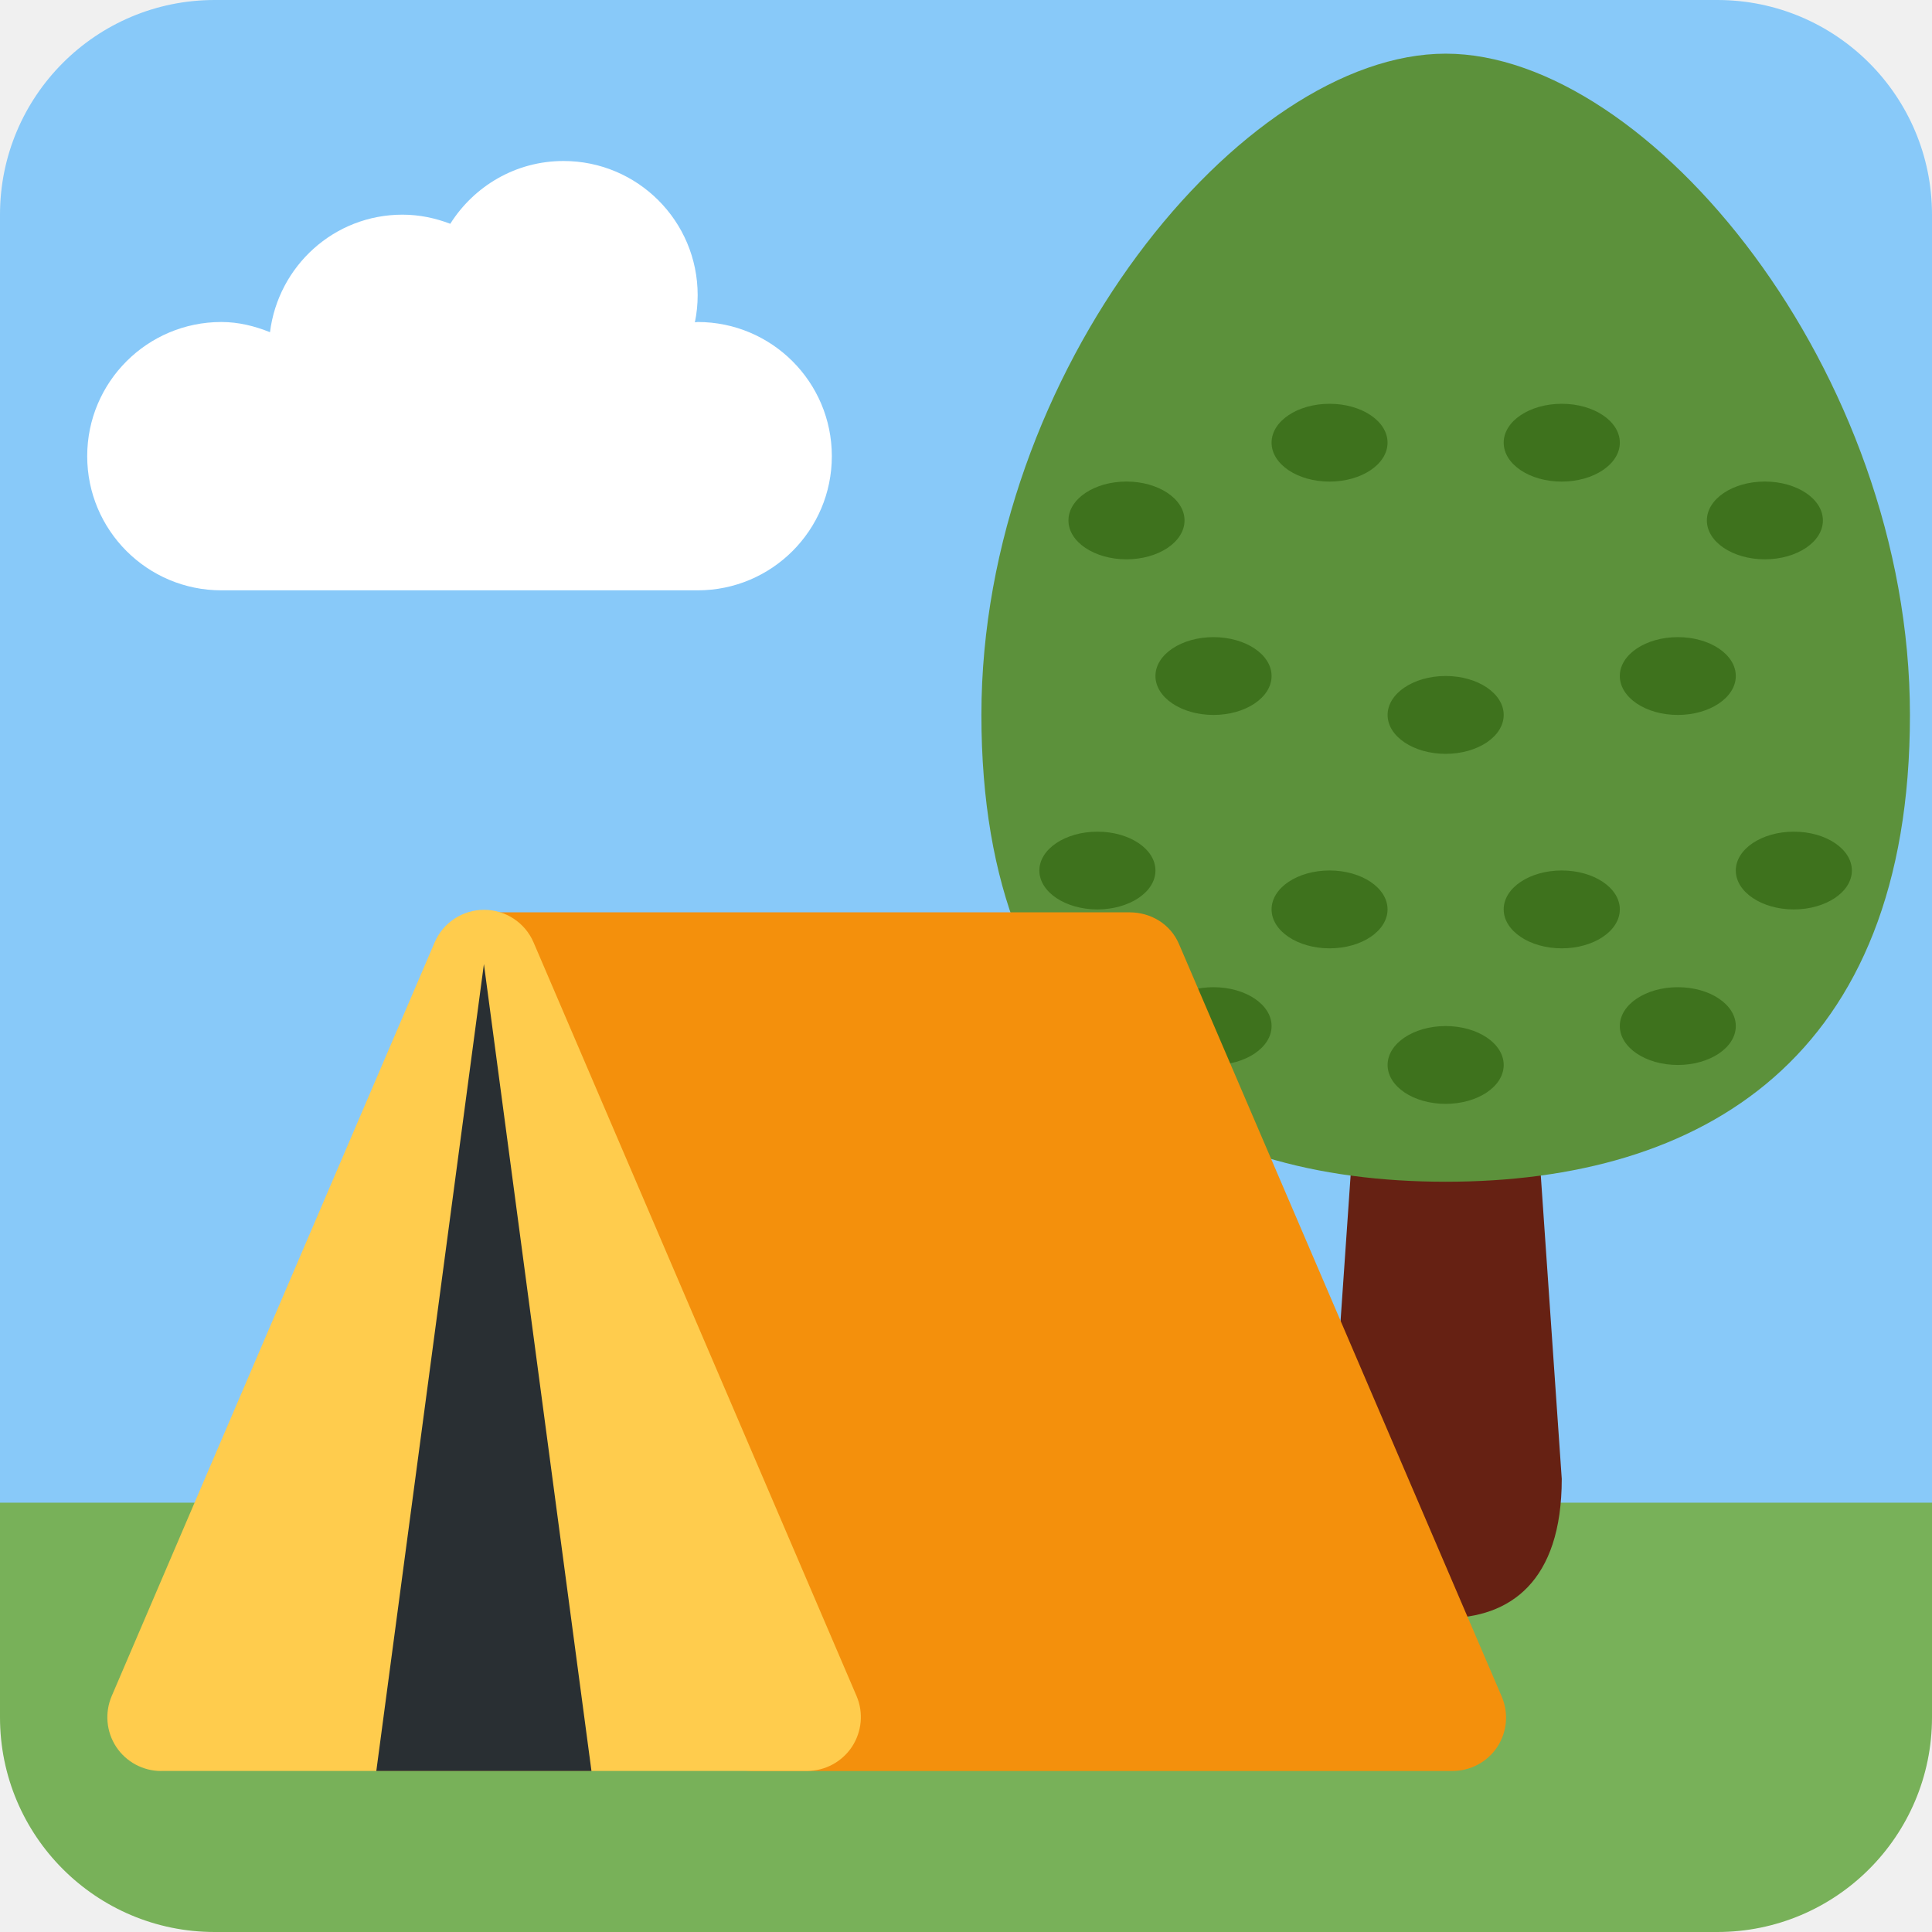
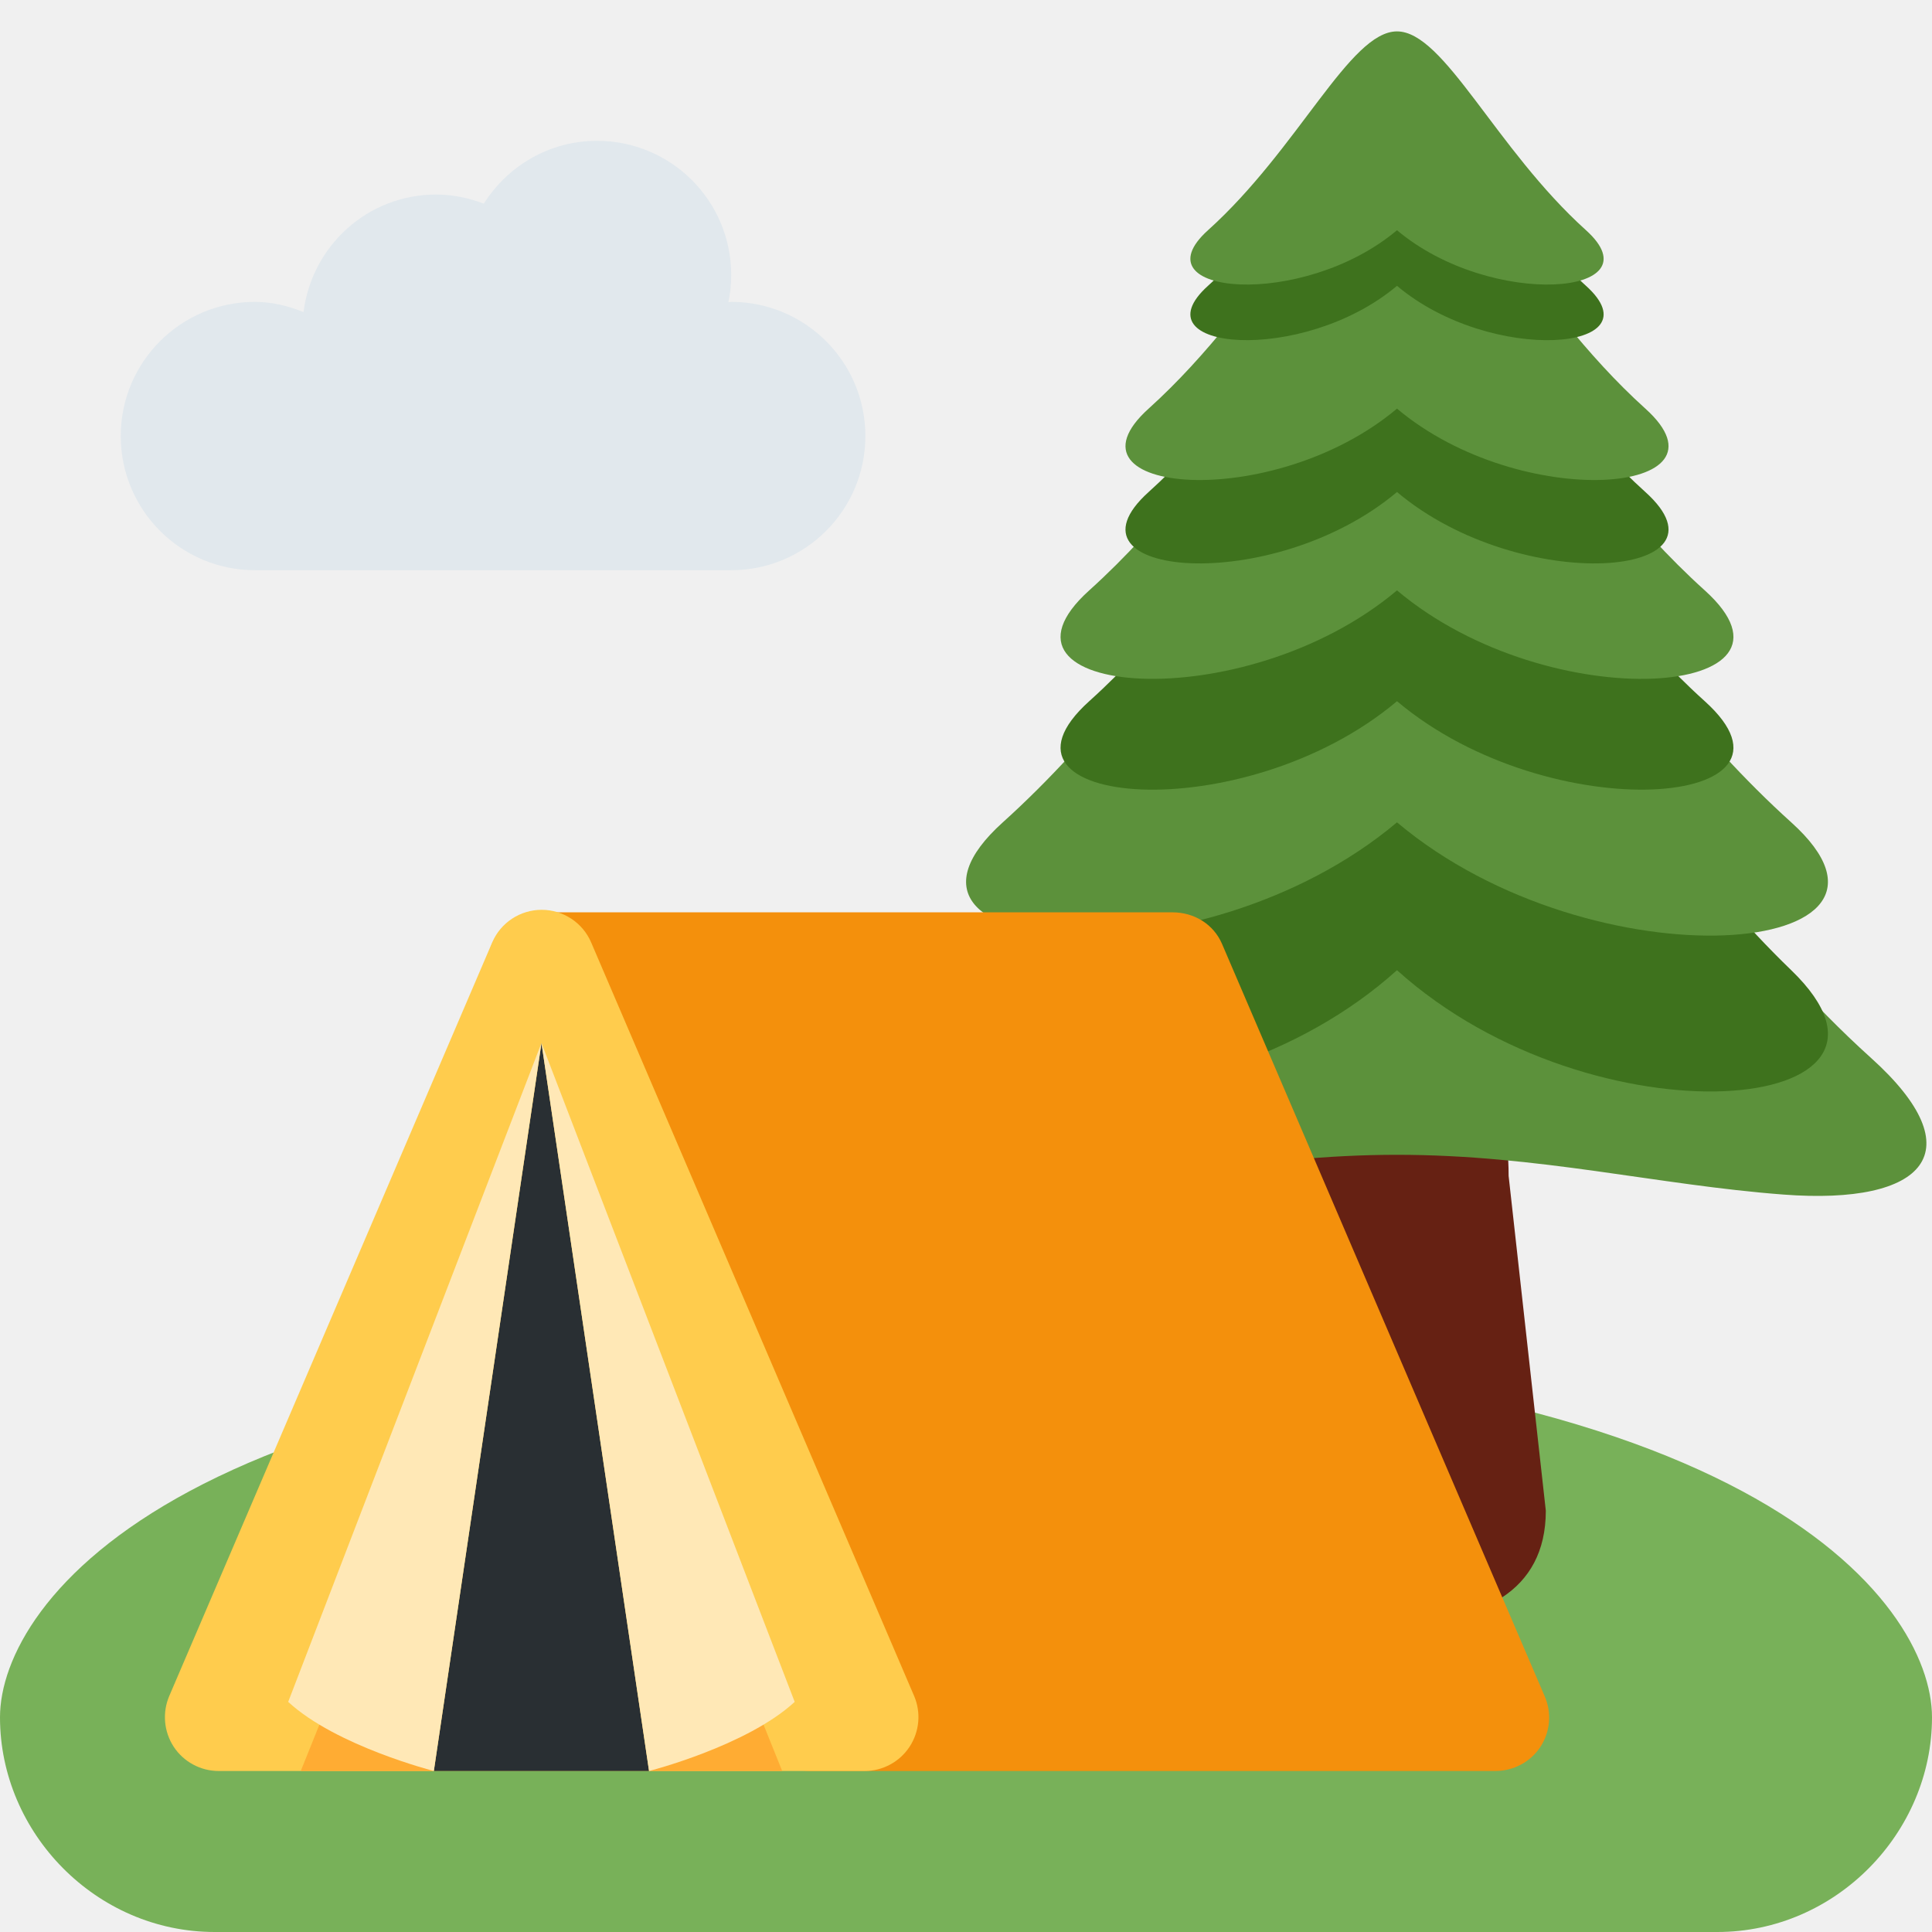
<svg xmlns="http://www.w3.org/2000/svg" viewBox="0 0 36 36">
-   <path fill="#78B159" d="M0 27v5c0 2.209 1.791 4 4 4h28c2.209 0 4-1.791 4-4v-5H0z" />
-   <path fill="#88C9F9" d="M36 4c0-2.209-1.791-4-4-4H4C1.791 0 0 1.791 0 4v24h36V4z" />
-   <path fill="#662113" d="M29.101 27.557c0 1.918-.969 2.594-2.163 2.594s-2.162-.676-2.162-2.594l.54-7.816c0-1.917.428-1.735 1.622-1.735 1.194 0 1.623-.182 1.623 1.735l.54 7.816z" />
-   <path fill="#5C913B" d="M35.589 13.322c0 6.405-3.872 8.698-8.651 8.698-4.777 0-8.651-2.293-8.651-8.698S23.152 1 26.938 1s8.651 5.917 8.651 12.322z" />
-   <path d="M21.53 16.221c0-.4-.482-.724-1.081-.724-.597 0-1.082.324-1.082.724 0 .4.485.725 1.082.725.599-.001 1.081-.325 1.081-.725zm12.977 0c0-.4-.483-.724-1.081-.724-.597 0-1.082.324-1.082.724 0 .4.485.725 1.082.725.597-.001 1.081-.325 1.081-.725zm-10.813 2.898c0-.401-.485-.724-1.082-.724-.598 0-1.082.323-1.082.724 0 .4.484.725 1.082.725.597 0 1.082-.324 1.082-.725zm2.161-2.174c0-.4-.483-.725-1.08-.725-.598 0-1.081.324-1.081.725 0 .4.483.726 1.081.726.597 0 1.08-.325 1.08-.726zm-2.161-4.349c0-.4-.485-.724-1.082-.724-.598 0-1.082.324-1.082.724 0 .401.484.726 1.082.726.597 0 1.082-.325 1.082-.726zm-1.622-2.898c0-.401-.485-.725-1.082-.725-.597 0-1.081.324-1.081.725 0 .4.484.724 1.081.724s1.082-.324 1.082-.724zm11.895 0c0-.401-.484-.725-1.082-.725-.597 0-1.08.324-1.08.725 0 .4.483.724 1.08.724.597 0 1.082-.324 1.082-.724zm-8.112-1.45c0-.4-.483-.724-1.08-.724-.598 0-1.081.324-1.081.724 0 .402.483.726 1.081.726.597-.001 1.08-.325 1.08-.726zm4.328 0c0-.4-.484-.724-1.082-.724-.598 0-1.082.324-1.082.724 0 .402.484.726 1.082.726.597-.001 1.082-.325 1.082-.726zm2.161 4.348c0-.4-.483-.724-1.08-.724-.598 0-1.081.324-1.081.724 0 .401.483.726 1.081.726.596 0 1.08-.325 1.08-.726zm-4.325.726c0-.4-.483-.726-1.081-.726-.597 0-1.082.325-1.082.726 0 .401.485.725 1.082.725.597-.001 1.081-.324 1.081-.725zm2.164 3.623c0-.4-.484-.725-1.082-.725-.598 0-1.082.324-1.082.725 0 .4.484.726 1.082.726.597 0 1.082-.325 1.082-.726zm-2.164 2.899c0-.4-.483-.725-1.081-.725-.597 0-1.082.324-1.082.725 0 .402.485.725 1.082.725.597-.001 1.081-.323 1.081-.725zm4.325-.725c0-.401-.483-.724-1.08-.724-.598 0-1.081.323-1.081.724 0 .4.483.725 1.081.725.596 0 1.08-.324 1.08-.725z" fill="#3E721D" />
-   <path fill="#F4900C" d="M14.029 33c-.424 0-.802-.267-.944-.666L8.073 18.301c-.11-.307-.063-.628.125-.896.187-.265.493-.405.819-.405h12.029c.401 0 .764.22.922.589l6.014 14.023c.133.31.101.661-.084.942-.187.282-.502.446-.838.446H14.029z" />
-   <path fill="#FFCC4D" d="M3.002 33c-.337 0-.652-.17-.837-.45-.185-.282-.216-.638-.083-.948L8.099 17.56c.157-.368.521-.607.921-.607.401 0 .765.24.922.607l6.018 14.041c.133.31.1.666-.085.948-.186.28-.5.45-.837.45H3.002z" />
-   <path fill="#292F33" d="M9.017 17.964L7.012 33h4.009z" />
-   <path fill="#FFF" d="M13 6c-.018 0-.034.006-.052.006.034-.163.052-.333.052-.506C13 4.119 11.881 3 10.5 3c-.891 0-1.667.469-2.11 1.17C8.113 4.064 7.815 4 7.5 4c-1.275 0-2.315.957-2.469 2.19-.282-.113-.583-.19-.906-.19-1.381 0-2.5 1.119-2.5 2.5s1.119 2.5 2.5 2.5H13c1.381 0 2.5-1.119 2.5-2.5S14.381 6 13 6z" />
+   <path fill="#78B159" d="M18 25.18C3.438 25.18 0 29.844 0 32s1.791 4 4 4h28c2.209 0 4-1.851 4-4s-3.438-6.82-18-6.82z" />
+   <path fill="#662113" d="M28.804 28.15c0 1.531-1.242 2.08-2.773 2.08-1.531 0-2.773-.548-2.773-2.08l.693-6.239c0-1.531.548-1.387 2.08-1.387 1.531 0 2.08-.145 2.08 1.387l.693 6.239z" />
+   <path fill="#5C913B" d="M34.868 19.717c-4.59-4.135-6.449-10.056-8.837-10.056s-4.247 5.921-8.836 10.056c-1.929 1.738-1.01 2.743 1.634 2.542 2.357-.179 4.561-.741 7.202-.741s4.846.563 7.202.741c2.644.201 3.563-.805 1.635-2.542z" />
+   <path fill="#3E721D" d="M33.377 18.078c-3.527-3.401-5.509-8.273-7.346-8.273-1.836 0-3.818 4.872-7.345 8.273-2.803 2.703 3.673 3.309 7.345 0 3.671 3.309 10.148 2.703 7.346 0z" />
+   <path fill="#5C913B" d="M33.377 15.323c-3.527-3.178-5.509-7.729-7.346-7.729-1.836 0-3.818 4.551-7.345 7.729-2.803 2.525 3.673 3.091 7.345 0 3.671 3.091 10.148 2.524 7.346 0z" />
+   <path fill="#3E721D" d="M31.766 13.066c-2.753-2.481-4.301-6.034-5.735-6.034-1.433 0-2.981 3.553-5.735 6.034-2.188 1.971 2.867 2.414 5.735 0 2.867 2.413 7.923 1.971 5.735 0z" />
+   <path fill="#5C913B" d="M31.766 11.001c-2.753-2.481-4.301-6.034-5.735-6.034-1.433 0-2.981 3.553-5.735 6.034-2.188 1.971 2.867 2.414 5.735 0 2.867 2.414 7.923 1.972 5.735 0z" />
+   <path fill="#3E721D" d="M30.659 9.168c-2.222-2.002-3.471-4.869-4.628-4.869s-2.406 2.867-4.628 4.869c-1.766 1.591 2.314 1.948 4.628 0 2.314 1.948 6.395 1.591 4.628 0z" />
+   <path fill="#5C913B" d="M30.659 7.614c-2.222-2.002-3.471-4.869-4.628-4.869s-2.406 2.867-4.628 4.869c-1.766 1.591 2.314 1.948 4.628 0 2.314 1.948 6.395 1.591 4.628 0z" />
+   <path fill="#3E721D" d="M29.553 5.326c-1.69-1.523-2.641-3.705-3.522-3.705-.88 0-1.831 2.182-3.522 3.705-1.344 1.211 1.761 1.482 3.522 0 1.761 1.483 4.866 1.211 3.522 0z" />
+   <path fill="#5C913B" d="M29.553 4.29C27.863 2.767 26.912.585 26.031.585c-.88 0-1.831 2.182-3.522 3.705-1.344 1.211 1.761 1.482 3.522 0 1.761 1.482 4.866 1.211 3.522 0z" />
+   <path fill="#F4900C" d="M15.101 33c-.424 0-.802-.267-.944-.666L9.145 18.301c-.11-.307-.063-.628.125-.896.188-.265.494-.405.82-.405h11.759c.401 0 .764.22.922.589l6.014 14.023c.133.31.101.661-.084.942-.188.282-.502.446-.839.446H15.101z" />
+   <path fill="#FFCC4D" d="M4.075 33c-.337 0-.652-.17-.837-.45-.185-.282-.216-.638-.084-.948L9.172 17.56c.157-.368.521-.607.921-.607.401 0 .765.24.922.607l6.018 14.041c.133.311.1.666-.085.948-.185.281-.5.451-.837.451H4.075z" />
+   <path fill="#292F33" d="M10.09 19.436L8.084 33h4.01z" />
+   <path fill="#FFAC33" d="M14.127 31.887L14.575 33h-2.481zm-8.075 0L5.604 33h2.48z" />
+   <path fill="#FFE8B6" d="M12.094 33s1.823-.465 2.714-1.288L10.09 19.436 12.094 33zm-4.01 0s-1.823-.465-2.714-1.288l4.719-12.277L8.084 33z" />
+   <path fill="#E1E8ED" d="M13.625 5.625c-.018 0-.034.006-.052.006.034-.164.052-.333.052-.507 0-1.381-1.119-2.5-2.5-2.5-.891 0-1.667.469-2.11 1.171-.277-.106-.575-.17-.89-.17-1.275 0-2.315.957-2.469 2.19-.282-.113-.583-.19-.906-.19-1.381 0-2.5 1.119-2.5 2.5s1.119 2.5 2.5 2.5h8.875c1.381 0 2.5-1.119 2.5-2.5s-1.119-2.5-2.5-2.5z" />
</svg>
